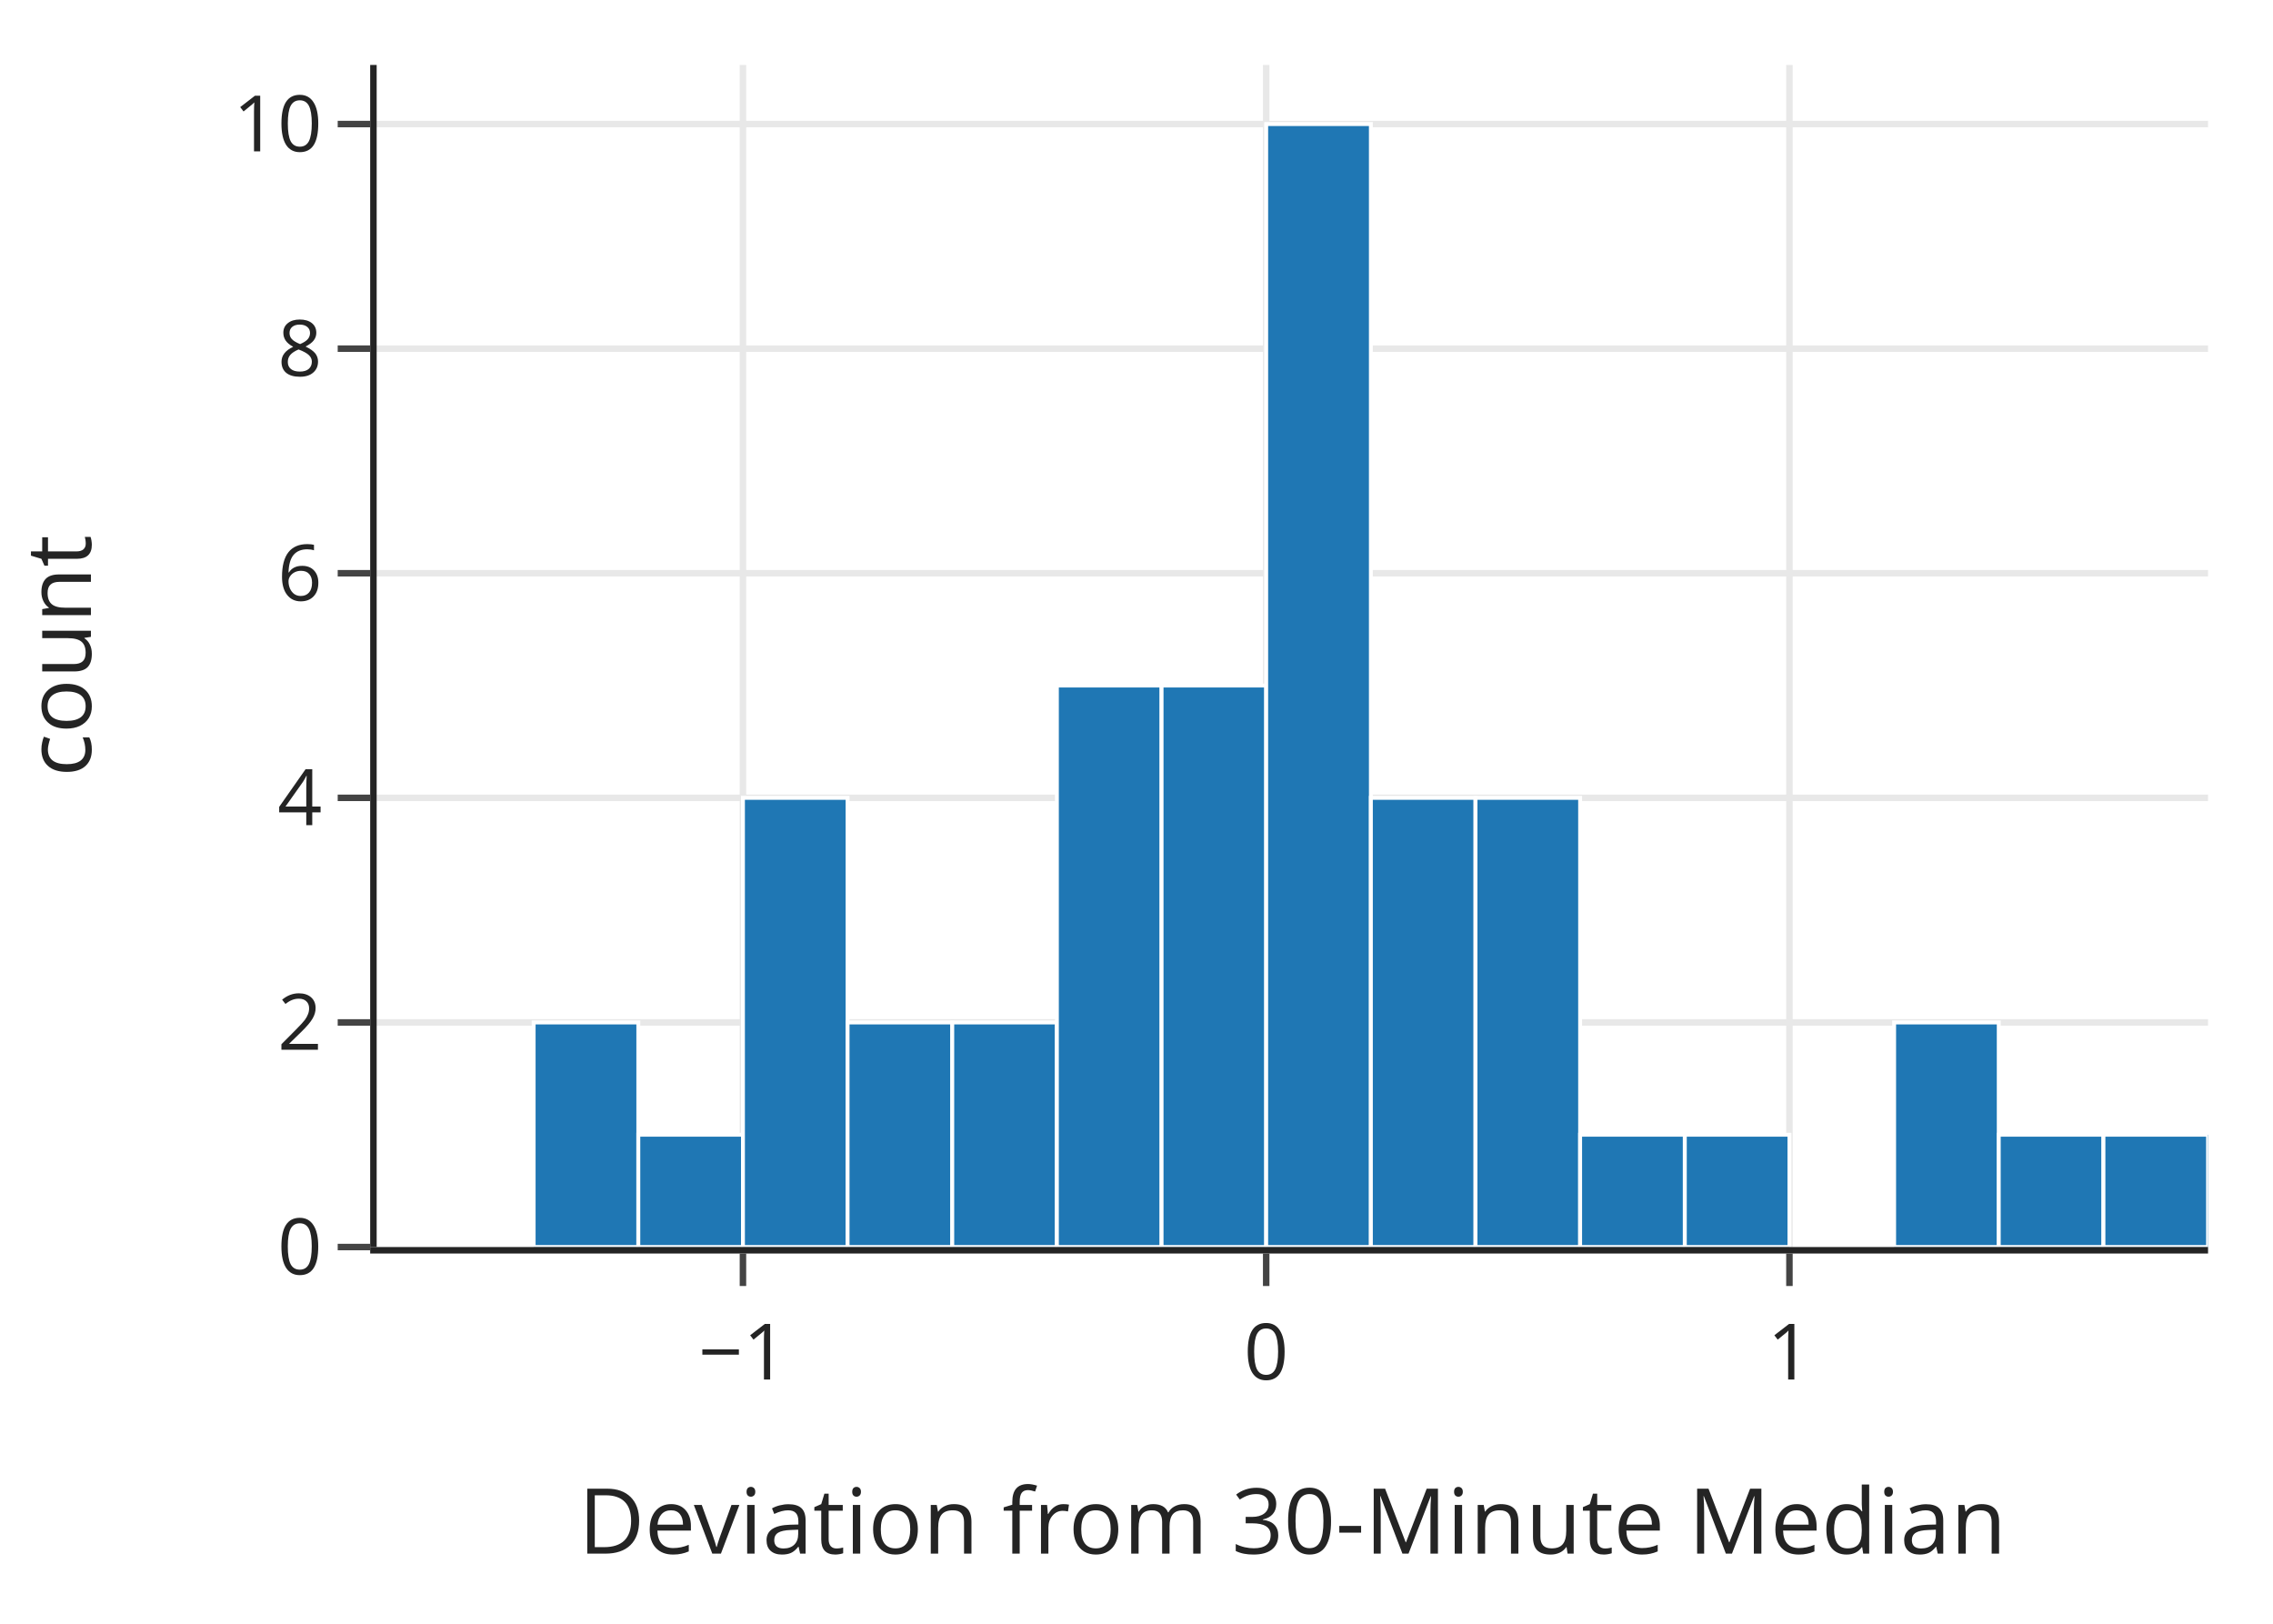
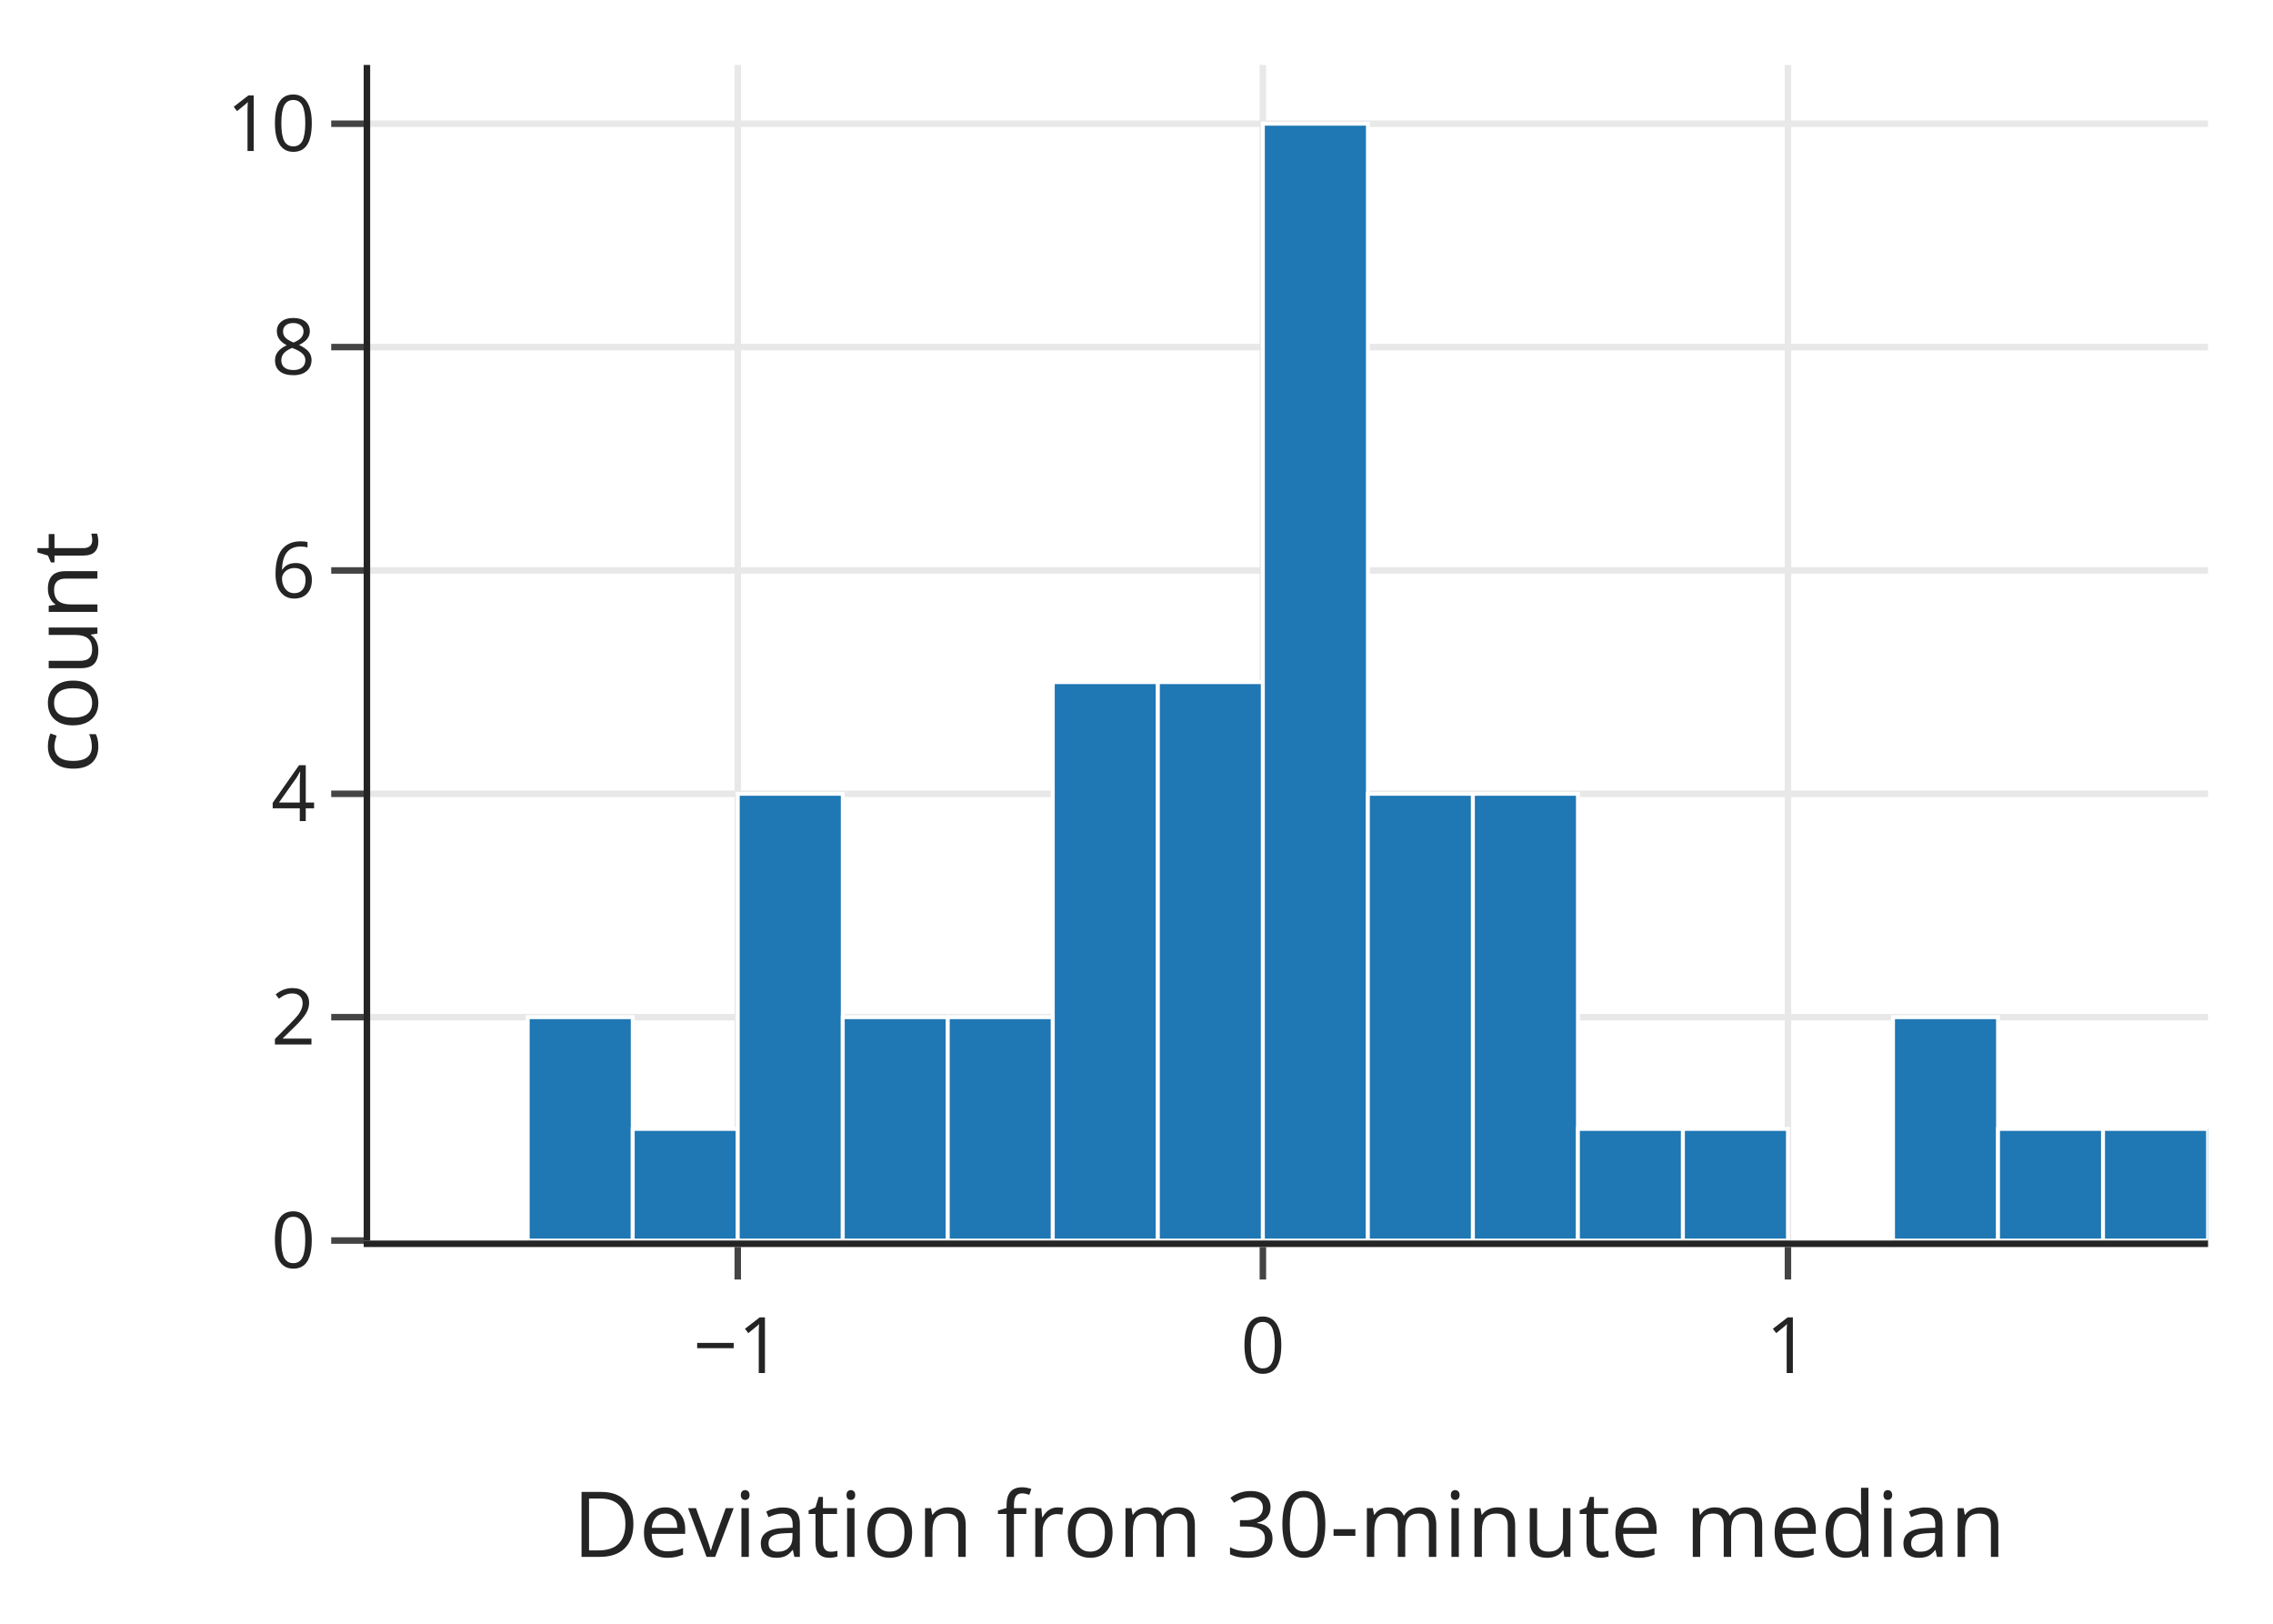
<svg xmlns="http://www.w3.org/2000/svg" class="main-svg" width="350" height="250" style="" viewBox="0 0 350 250">
  <rect x="0" y="0" width="350" height="250" style="fill: rgb(255, 255, 255); fill-opacity: 1;" />
-   <defs id="defs-55d595">
+   <defs id="defs-5f2f48">
    <g class="clips">
-       <clipPath id="clip55d595xyplot" class="plotclip">
-         <rect width="282" height="182" />
+       <clipPath id="clip5f2f48xyplot" class="plotclip">
+         <rect width="283" height="181" />
      </clipPath>
-       <clipPath class="axesclip" id="clip55d595x">
-         <rect x="58" y="0" width="282" height="250" />
+       <clipPath class="axesclip" id="clip5f2f48x">
+         <rect x="57" y="0" width="283" height="250" />
      </clipPath>
-       <clipPath class="axesclip" id="clip55d595y">
-         <rect x="0" y="10" width="350" height="182" />
+       <clipPath class="axesclip" id="clip5f2f48y">
+         <rect x="0" y="10" width="350" height="181" />
      </clipPath>
-       <clipPath class="axesclip" id="clip55d595xy">
-         <rect x="58" y="10" width="282" height="182" />
+       <clipPath class="axesclip" id="clip5f2f48xy">
+         <rect x="57" y="10" width="283" height="181" />
      </clipPath>
    </g>
    <g class="gradients" />
    <g class="patterns" />
  </defs>
  <g class="bglayer" />
  <g class="layer-below">
    <g class="imagelayer" />
    <g class="shapelayer" />
  </g>
  <g class="cartesianlayer">
    <g class="subplot xy">
      <g class="layer-subplot">
        <g class="shapelayer" />
        <g class="imagelayer" />
      </g>
-       <g class="minor-gridlayer">
-         <g class="x" />
-         <g class="y" />
-       </g>
      <g class="gridlayer">
        <g class="x">
-           <path class="xgrid crisp" transform="translate(114.4,0)" d="M0,10v182" style="stroke: rgb(232, 232, 232); stroke-opacity: 1; stroke-width: 1px;" />
-           <path class="xgrid crisp" transform="translate(194.97,0)" d="M0,10v182" style="stroke: rgb(232, 232, 232); stroke-opacity: 1; stroke-width: 1px;" />
-           <path class="xgrid crisp" transform="translate(275.54,0)" d="M0,10v182" style="stroke: rgb(232, 232, 232); stroke-opacity: 1; stroke-width: 1px;" />
+           <path class="xgrid crisp" transform="translate(113.6,0)" d="M0,10v181" style="stroke: rgb(232, 232, 232); stroke-opacity: 1; stroke-width: 1px;" />
+           <path class="xgrid crisp" transform="translate(194.46,0)" d="M0,10v181" style="stroke: rgb(232, 232, 232); stroke-opacity: 1; stroke-width: 1px;" />
+           <path class="xgrid crisp" transform="translate(275.31,0)" d="M0,10v181" style="stroke: rgb(232, 232, 232); stroke-opacity: 1; stroke-width: 1px;" />
        </g>
        <g class="y">
-           <path class="ygrid crisp" transform="translate(0,157.42)" d="M58,0h282" style="stroke: rgb(232, 232, 232); stroke-opacity: 1; stroke-width: 1px;" />
-           <path class="ygrid crisp" transform="translate(0,122.84)" d="M58,0h282" style="stroke: rgb(232, 232, 232); stroke-opacity: 1; stroke-width: 1px;" />
-           <path class="ygrid crisp" transform="translate(0,88.26)" d="M58,0h282" style="stroke: rgb(232, 232, 232); stroke-opacity: 1; stroke-width: 1px;" />
-           <path class="ygrid crisp" transform="translate(0,53.68)" d="M58,0h282" style="stroke: rgb(232, 232, 232); stroke-opacity: 1; stroke-width: 1px;" />
-           <path class="ygrid crisp" transform="translate(0,19.1)" d="M58,0h282" style="stroke: rgb(232, 232, 232); stroke-opacity: 1; stroke-width: 1px;" />
+           <path class="ygrid crisp" transform="translate(0,156.61)" d="M57,0h283" style="stroke: rgb(232, 232, 232); stroke-opacity: 1; stroke-width: 1px;" />
+           <path class="ygrid crisp" transform="translate(0,122.22)" d="M57,0h283" style="stroke: rgb(232, 232, 232); stroke-opacity: 1; stroke-width: 1px;" />
+           <path class="ygrid crisp" transform="translate(0,87.83)" d="M57,0h283" style="stroke: rgb(232, 232, 232); stroke-opacity: 1; stroke-width: 1px;" />
+           <path class="ygrid crisp" transform="translate(0,53.44)" d="M57,0h283" style="stroke: rgb(232, 232, 232); stroke-opacity: 1; stroke-width: 1px;" />
+           <path class="ygrid crisp" transform="translate(0,19.05)" d="M57,0h283" style="stroke: rgb(232, 232, 232); stroke-opacity: 1; stroke-width: 1px;" />
        </g>
      </g>
      <g class="zerolinelayer" />
      <path class="xlines-below" />
      <path class="ylines-below" />
      <g class="overlines-below" />
      <g class="xaxislayer-below" />
      <g class="yaxislayer-below" />
      <g class="overaxes-below" />
-       <g class="plot" transform="translate(58,10)" clip-path="url(#clip55d595xyplot)">
+       <g class="plot" transform="translate(57,10)" clip-path="url(#clip5f2f48xyplot)">
        <g class="barlayer mlayer">
          <g class="trace bars" style="opacity: 1;">
            <g class="points">
              <g class="point">
-                 <path d="M24.17,182V147.42H40.29V182Z" style="vector-effect: none; opacity: 1; stroke-width: 0.6px; fill: rgb(31, 119, 180); fill-opacity: 1; stroke: rgb(255, 255, 255); stroke-opacity: 1;" />
+                 <path d="M24.26,181V146.61H40.43V181Z" style="vector-effect: non-scaling-stroke; opacity: 1; stroke-width: 0.6px; fill: rgb(31, 119, 180); fill-opacity: 1; stroke: rgb(255, 255, 255); stroke-opacity: 1;" />
              </g>
              <g class="point">
-                 <path d="M40.29,182V164.71H56.4V182Z" style="vector-effect: none; opacity: 1; stroke-width: 0.6px; fill: rgb(31, 119, 180); fill-opacity: 1; stroke: rgb(255, 255, 255); stroke-opacity: 1;" />
+                 <path d="M40.43,181V163.81H56.6V181Z" style="vector-effect: non-scaling-stroke; opacity: 1; stroke-width: 0.6px; fill: rgb(31, 119, 180); fill-opacity: 1; stroke: rgb(255, 255, 255); stroke-opacity: 1;" />
              </g>
              <g class="point">
-                 <path d="M56.4,182V112.84H72.51V182Z" style="vector-effect: none; opacity: 1; stroke-width: 0.6px; fill: rgb(31, 119, 180); fill-opacity: 1; stroke: rgb(255, 255, 255); stroke-opacity: 1;" />
+                 <path d="M56.6,181V112.22H72.77V181Z" style="vector-effect: non-scaling-stroke; opacity: 1; stroke-width: 0.6px; fill: rgb(31, 119, 180); fill-opacity: 1; stroke: rgb(255, 255, 255); stroke-opacity: 1;" />
              </g>
              <g class="point">
-                 <path d="M72.51,182V147.42H88.63V182Z" style="vector-effect: none; opacity: 1; stroke-width: 0.6px; fill: rgb(31, 119, 180); fill-opacity: 1; stroke: rgb(255, 255, 255); stroke-opacity: 1;" />
+                 <path d="M72.77,181V146.61H88.94V181Z" style="vector-effect: non-scaling-stroke; opacity: 1; stroke-width: 0.6px; fill: rgb(31, 119, 180); fill-opacity: 1; stroke: rgb(255, 255, 255); stroke-opacity: 1;" />
              </g>
              <g class="point">
-                 <path d="M88.63,182V147.42H104.74V182Z" style="vector-effect: none; opacity: 1; stroke-width: 0.6px; fill: rgb(31, 119, 180); fill-opacity: 1; stroke: rgb(255, 255, 255); stroke-opacity: 1;" />
+                 <path d="M88.94,181V146.61H105.11V181Z" style="vector-effect: non-scaling-stroke; opacity: 1; stroke-width: 0.6px; fill: rgb(31, 119, 180); fill-opacity: 1; stroke: rgb(255, 255, 255); stroke-opacity: 1;" />
              </g>
              <g class="point">
-                 <path d="M104.74,182V95.55H120.86V182Z" style="vector-effect: none; opacity: 1; stroke-width: 0.6px; fill: rgb(31, 119, 180); fill-opacity: 1; stroke: rgb(255, 255, 255); stroke-opacity: 1;" />
+                 <path d="M105.11,181V95.03H121.29V181Z" style="vector-effect: non-scaling-stroke; opacity: 1; stroke-width: 0.6px; fill: rgb(31, 119, 180); fill-opacity: 1; stroke: rgb(255, 255, 255); stroke-opacity: 1;" />
              </g>
              <g class="point">
-                 <path d="M120.86,182V95.55H136.97V182Z" style="vector-effect: none; opacity: 1; stroke-width: 0.6px; fill: rgb(31, 119, 180); fill-opacity: 1; stroke: rgb(255, 255, 255); stroke-opacity: 1;" />
+                 <path d="M121.29,181V95.03H137.46V181Z" style="vector-effect: non-scaling-stroke; opacity: 1; stroke-width: 0.6px; fill: rgb(31, 119, 180); fill-opacity: 1; stroke: rgb(255, 255, 255); stroke-opacity: 1;" />
              </g>
              <g class="point">
-                 <path d="M136.97,182V9.1H153.09V182Z" style="vector-effect: none; opacity: 1; stroke-width: 0.6px; fill: rgb(31, 119, 180); fill-opacity: 1; stroke: rgb(255, 255, 255); stroke-opacity: 1;" />
+                 <path d="M137.46,181V9.05H153.63V181Z" style="vector-effect: non-scaling-stroke; opacity: 1; stroke-width: 0.6px; fill: rgb(31, 119, 180); fill-opacity: 1; stroke: rgb(255, 255, 255); stroke-opacity: 1;" />
              </g>
              <g class="point">
-                 <path d="M153.09,182V112.84H169.2V182Z" style="vector-effect: none; opacity: 1; stroke-width: 0.6px; fill: rgb(31, 119, 180); fill-opacity: 1; stroke: rgb(255, 255, 255); stroke-opacity: 1;" />
+                 <path d="M153.63,181V112.22H169.8V181Z" style="vector-effect: non-scaling-stroke; opacity: 1; stroke-width: 0.6px; fill: rgb(31, 119, 180); fill-opacity: 1; stroke: rgb(255, 255, 255); stroke-opacity: 1;" />
              </g>
              <g class="point">
-                 <path d="M169.2,182V112.84H185.31V182Z" style="vector-effect: none; opacity: 1; stroke-width: 0.6px; fill: rgb(31, 119, 180); fill-opacity: 1; stroke: rgb(255, 255, 255); stroke-opacity: 1;" />
+                 <path d="M169.8,181V112.22H185.97V181Z" style="vector-effect: non-scaling-stroke; opacity: 1; stroke-width: 0.6px; fill: rgb(31, 119, 180); fill-opacity: 1; stroke: rgb(255, 255, 255); stroke-opacity: 1;" />
              </g>
              <g class="point">
-                 <path d="M185.31,182V164.71H201.43V182Z" style="vector-effect: none; opacity: 1; stroke-width: 0.6px; fill: rgb(31, 119, 180); fill-opacity: 1; stroke: rgb(255, 255, 255); stroke-opacity: 1;" />
+                 <path d="M185.97,181V163.81H202.14V181Z" style="vector-effect: non-scaling-stroke; opacity: 1; stroke-width: 0.6px; fill: rgb(31, 119, 180); fill-opacity: 1; stroke: rgb(255, 255, 255); stroke-opacity: 1;" />
              </g>
              <g class="point">
-                 <path d="M201.43,182V164.71H217.54V182Z" style="vector-effect: none; opacity: 1; stroke-width: 0.6px; fill: rgb(31, 119, 180); fill-opacity: 1; stroke: rgb(255, 255, 255); stroke-opacity: 1;" />
+                 <path d="M202.14,181V163.81H218.31V181Z" style="vector-effect: non-scaling-stroke; opacity: 1; stroke-width: 0.6px; fill: rgb(31, 119, 180); fill-opacity: 1; stroke: rgb(255, 255, 255); stroke-opacity: 1;" />
              </g>
              <g class="point">
-                 <path d="M0,0Z" style="vector-effect: none; opacity: 1; stroke-width: 0px; fill: rgb(31, 119, 180); fill-opacity: 1; stroke: rgb(255, 255, 255); stroke-opacity: 1;" />
+                 <path d="M0,0Z" style="vector-effect: non-scaling-stroke; opacity: 1; stroke-width: 0px; fill: rgb(31, 119, 180); fill-opacity: 1; stroke: rgb(255, 255, 255); stroke-opacity: 1;" />
              </g>
              <g class="point">
-                 <path d="M233.66,182V147.42H249.77V182Z" style="vector-effect: none; opacity: 1; stroke-width: 0.6px; fill: rgb(31, 119, 180); fill-opacity: 1; stroke: rgb(255, 255, 255); stroke-opacity: 1;" />
+                 <path d="M234.49,181V146.61H250.66V181Z" style="vector-effect: non-scaling-stroke; opacity: 1; stroke-width: 0.6px; fill: rgb(31, 119, 180); fill-opacity: 1; stroke: rgb(255, 255, 255); stroke-opacity: 1;" />
              </g>
              <g class="point">
-                 <path d="M249.77,182V164.71H265.89V182Z" style="vector-effect: none; opacity: 1; stroke-width: 0.6px; fill: rgb(31, 119, 180); fill-opacity: 1; stroke: rgb(255, 255, 255); stroke-opacity: 1;" />
+                 <path d="M250.66,181V163.81H266.83V181Z" style="vector-effect: non-scaling-stroke; opacity: 1; stroke-width: 0.6px; fill: rgb(31, 119, 180); fill-opacity: 1; stroke: rgb(255, 255, 255); stroke-opacity: 1;" />
              </g>
              <g class="point">
-                 <path d="M265.89,182V164.71H282V182Z" style="vector-effect: none; opacity: 1; stroke-width: 0.6px; fill: rgb(31, 119, 180); fill-opacity: 1; stroke: rgb(255, 255, 255); stroke-opacity: 1;" />
+                 <path d="M266.83,181V163.81H283V181Z" style="vector-effect: non-scaling-stroke; opacity: 1; stroke-width: 0.6px; fill: rgb(31, 119, 180); fill-opacity: 1; stroke: rgb(255, 255, 255); stroke-opacity: 1;" />
              </g>
            </g>
          </g>
        </g>
      </g>
      <g class="overplot" />
-       <path class="xlines-above crisp" d="M57,192.5H340" style="fill: none; stroke-width: 1px; stroke: rgb(36, 36, 36); stroke-opacity: 1;" />
-       <path class="ylines-above crisp" d="M57.5,10V192" style="fill: none; stroke-width: 1px; stroke: rgb(36, 36, 36); stroke-opacity: 1;" />
+       <path class="xlines-above crisp" d="M56,191.5H340" style="fill: none; stroke-width: 1px; stroke: rgb(36, 36, 36); stroke-opacity: 1;" />
+       <path class="ylines-above crisp" d="M56.5,10V191" style="fill: none; stroke-width: 1px; stroke: rgb(36, 36, 36); stroke-opacity: 1;" />
      <g class="overlines-above" />
      <g class="xaxislayer-above">
-         <path class="xtick ticks crisp" d="M0,193v5" transform="translate(114.4,0)" style="stroke: rgb(68, 68, 68); stroke-opacity: 1; stroke-width: 1px;" />
-         <path class="xtick ticks crisp" d="M0,193v5" transform="translate(194.97,0)" style="stroke: rgb(68, 68, 68); stroke-opacity: 1; stroke-width: 1px;" />
-         <path class="xtick ticks crisp" d="M0,193v5" transform="translate(275.54,0)" style="stroke: rgb(68, 68, 68); stroke-opacity: 1; stroke-width: 1px;" />
+         <path class="xtick ticks crisp" d="M0,192v5" transform="translate(113.6,0)" style="stroke: rgb(68, 68, 68); stroke-opacity: 1; stroke-width: 1px;" />
+         <path class="xtick ticks crisp" d="M0,192v5" transform="translate(194.46,0)" style="stroke: rgb(68, 68, 68); stroke-opacity: 1; stroke-width: 1px;" />
+         <path class="xtick ticks crisp" d="M0,192v5" transform="translate(275.31,0)" style="stroke: rgb(68, 68, 68); stroke-opacity: 1; stroke-width: 1px;" />
        <g class="xtick">
-           <text text-anchor="middle" x="0" y="212.4" transform="translate(114.4,0)" style="font-family: 'Open Sans', verdana, arial, sans-serif; font-size: 12px; fill: rgb(36, 36, 36); fill-opacity: 1; white-space: pre; opacity: 1;">−1</text>
+           <text text-anchor="middle" x="0" y="211.4" transform="translate(113.6,0)" style="font-family: 'Open Sans', verdana, arial, sans-serif; font-size: 12px; fill: rgb(36, 36, 36); fill-opacity: 1; white-space: pre; opacity: 1;">−1</text>
        </g>
        <g class="xtick">
-           <text text-anchor="middle" x="0" y="212.4" style="font-family: 'Open Sans', verdana, arial, sans-serif; font-size: 12px; fill: rgb(36, 36, 36); fill-opacity: 1; white-space: pre; opacity: 1;" transform="translate(194.97,0)">0</text>
+           <text text-anchor="middle" x="0" y="211.4" style="font-family: 'Open Sans', verdana, arial, sans-serif; font-size: 12px; fill: rgb(36, 36, 36); fill-opacity: 1; white-space: pre; opacity: 1;" transform="translate(194.46,0)">0</text>
        </g>
        <g class="xtick">
-           <text text-anchor="middle" x="0" y="212.4" style="font-family: 'Open Sans', verdana, arial, sans-serif; font-size: 12px; fill: rgb(36, 36, 36); fill-opacity: 1; white-space: pre; opacity: 1;" transform="translate(275.54,0)">1</text>
+           <text text-anchor="middle" x="0" y="211.4" style="font-family: 'Open Sans', verdana, arial, sans-serif; font-size: 12px; fill: rgb(36, 36, 36); fill-opacity: 1; white-space: pre; opacity: 1;" transform="translate(275.31,0)">1</text>
        </g>
      </g>
      <g class="yaxislayer-above">
-         <path class="ytick ticks crisp" d="M57,0h-5" transform="translate(0,192)" style="stroke: rgb(68, 68, 68); stroke-opacity: 1; stroke-width: 1px;" />
-         <path class="ytick ticks crisp" d="M57,0h-5" transform="translate(0,157.42)" style="stroke: rgb(68, 68, 68); stroke-opacity: 1; stroke-width: 1px;" />
-         <path class="ytick ticks crisp" d="M57,0h-5" transform="translate(0,122.84)" style="stroke: rgb(68, 68, 68); stroke-opacity: 1; stroke-width: 1px;" />
-         <path class="ytick ticks crisp" d="M57,0h-5" transform="translate(0,88.26)" style="stroke: rgb(68, 68, 68); stroke-opacity: 1; stroke-width: 1px;" />
-         <path class="ytick ticks crisp" d="M57,0h-5" transform="translate(0,53.68)" style="stroke: rgb(68, 68, 68); stroke-opacity: 1; stroke-width: 1px;" />
-         <path class="ytick ticks crisp" d="M57,0h-5" transform="translate(0,19.1)" style="stroke: rgb(68, 68, 68); stroke-opacity: 1; stroke-width: 1px;" />
+         <path class="ytick ticks crisp" d="M56,0h-5" transform="translate(0,191)" style="stroke: rgb(68, 68, 68); stroke-opacity: 1; stroke-width: 1px;" />
+         <path class="ytick ticks crisp" d="M56,0h-5" transform="translate(0,156.61)" style="stroke: rgb(68, 68, 68); stroke-opacity: 1; stroke-width: 1px;" />
+         <path class="ytick ticks crisp" d="M56,0h-5" transform="translate(0,122.22)" style="stroke: rgb(68, 68, 68); stroke-opacity: 1; stroke-width: 1px;" />
+         <path class="ytick ticks crisp" d="M56,0h-5" transform="translate(0,87.83)" style="stroke: rgb(68, 68, 68); stroke-opacity: 1; stroke-width: 1px;" />
+         <path class="ytick ticks crisp" d="M56,0h-5" transform="translate(0,53.44)" style="stroke: rgb(68, 68, 68); stroke-opacity: 1; stroke-width: 1px;" />
+         <path class="ytick ticks crisp" d="M56,0h-5" transform="translate(0,19.05)" style="stroke: rgb(68, 68, 68); stroke-opacity: 1; stroke-width: 1px;" />
        <g class="ytick">
-           <text text-anchor="end" x="49.6" y="4.2" transform="translate(0,192)" style="font-family: 'Open Sans', verdana, arial, sans-serif; font-size: 12px; fill: rgb(36, 36, 36); fill-opacity: 1; white-space: pre; opacity: 1;">0</text>
+           <text text-anchor="end" x="48.6" y="4.2" transform="translate(0,191)" style="font-family: 'Open Sans', verdana, arial, sans-serif; font-size: 12px; fill: rgb(36, 36, 36); fill-opacity: 1; white-space: pre; opacity: 1;">0</text>
        </g>
        <g class="ytick">
-           <text text-anchor="end" x="49.6" y="4.2" style="font-family: 'Open Sans', verdana, arial, sans-serif; font-size: 12px; fill: rgb(36, 36, 36); fill-opacity: 1; white-space: pre; opacity: 1;" transform="translate(0,157.42)">2</text>
+           <text text-anchor="end" x="48.6" y="4.2" style="font-family: 'Open Sans', verdana, arial, sans-serif; font-size: 12px; fill: rgb(36, 36, 36); fill-opacity: 1; white-space: pre; opacity: 1;" transform="translate(0,156.61)">2</text>
        </g>
        <g class="ytick">
-           <text text-anchor="end" x="49.6" y="4.2" style="font-family: 'Open Sans', verdana, arial, sans-serif; font-size: 12px; fill: rgb(36, 36, 36); fill-opacity: 1; white-space: pre; opacity: 1;" transform="translate(0,122.84)">4</text>
+           <text text-anchor="end" x="48.6" y="4.2" style="font-family: 'Open Sans', verdana, arial, sans-serif; font-size: 12px; fill: rgb(36, 36, 36); fill-opacity: 1; white-space: pre; opacity: 1;" transform="translate(0,122.22)">4</text>
        </g>
        <g class="ytick">
-           <text text-anchor="end" x="49.6" y="4.2" style="font-family: 'Open Sans', verdana, arial, sans-serif; font-size: 12px; fill: rgb(36, 36, 36); fill-opacity: 1; white-space: pre; opacity: 1;" transform="translate(0,88.26)">6</text>
+           <text text-anchor="end" x="48.6" y="4.2" style="font-family: 'Open Sans', verdana, arial, sans-serif; font-size: 12px; fill: rgb(36, 36, 36); fill-opacity: 1; white-space: pre; opacity: 1;" transform="translate(0,87.83)">6</text>
        </g>
        <g class="ytick">
-           <text text-anchor="end" x="49.6" y="4.2" style="font-family: 'Open Sans', verdana, arial, sans-serif; font-size: 12px; fill: rgb(36, 36, 36); fill-opacity: 1; white-space: pre; opacity: 1;" transform="translate(0,53.68)">8</text>
+           <text text-anchor="end" x="48.6" y="4.2" style="font-family: 'Open Sans', verdana, arial, sans-serif; font-size: 12px; fill: rgb(36, 36, 36); fill-opacity: 1; white-space: pre; opacity: 1;" transform="translate(0,53.44)">8</text>
        </g>
        <g class="ytick">
-           <text text-anchor="end" x="49.6" y="4.2" style="font-family: 'Open Sans', verdana, arial, sans-serif; font-size: 12px; fill: rgb(36, 36, 36); fill-opacity: 1; white-space: pre; opacity: 1;" transform="translate(0,19.1)">10</text>
+           <text text-anchor="end" x="48.6" y="4.2" style="font-family: 'Open Sans', verdana, arial, sans-serif; font-size: 12px; fill: rgb(36, 36, 36); fill-opacity: 1; white-space: pre; opacity: 1;" transform="translate(0,19.05)">10</text>
        </g>
      </g>
      <g class="overaxes-above" />
    </g>
  </g>
  <g class="polarlayer" />
  <g class="smithlayer" />
  <g class="ternarylayer" />
  <g class="geolayer" />
  <g class="funnelarealayer" />
  <g class="pielayer" />
  <g class="iciclelayer" />
  <g class="treemaplayer" />
  <g class="sunburstlayer" />
  <g class="glimages" />
-   <defs id="topdefs-55d595">
+   <defs id="topdefs-5f2f48">
    <g class="clips" />
  </defs>
  <g class="layer-above">
    <g class="imagelayer" />
    <g class="shapelayer" />
  </g>
  <g class="infolayer">
    <g class="g-gtitle" />
    <g class="g-xtitle">
-       <text class="xtitle" x="199" y="239.206" text-anchor="middle" style="font-family: 'Open Sans', verdana, arial, sans-serif; font-size: 14px; fill: rgb(36, 36, 36); opacity: 1; font-weight: normal; white-space: pre;">Deviation from 30-Minute Median</text>
+       <text class="xtitle" x="198.5" y="239.706" text-anchor="middle" style="font-family: 'Open Sans', verdana, arial, sans-serif; font-size: 14px; fill: rgb(36, 36, 36); opacity: 1; font-weight: normal; white-space: pre;">Deviation from 30-minute median</text>
    </g>
-     <g class="g-ytitle" transform="translate(3.97168,0)">
-       <text class="ytitle" transform="rotate(-90,10.02813,101)" x="10.028" y="101" text-anchor="middle" style="font-family: 'Open Sans', verdana, arial, sans-serif; font-size: 14px; fill: rgb(36, 36, 36); opacity: 1; font-weight: normal; white-space: pre;">count</text>
+     <g class="g-ytitle" transform="translate(4.924805,0)">
+       <text class="ytitle" transform="rotate(-90,10.075,100.5)" x="10.075" y="100.5" text-anchor="middle" style="font-family: 'Open Sans', verdana, arial, sans-serif; font-size: 14px; fill: rgb(36, 36, 36); opacity: 1; font-weight: normal; white-space: pre;">count</text>
    </g>
  </g>
</svg>
